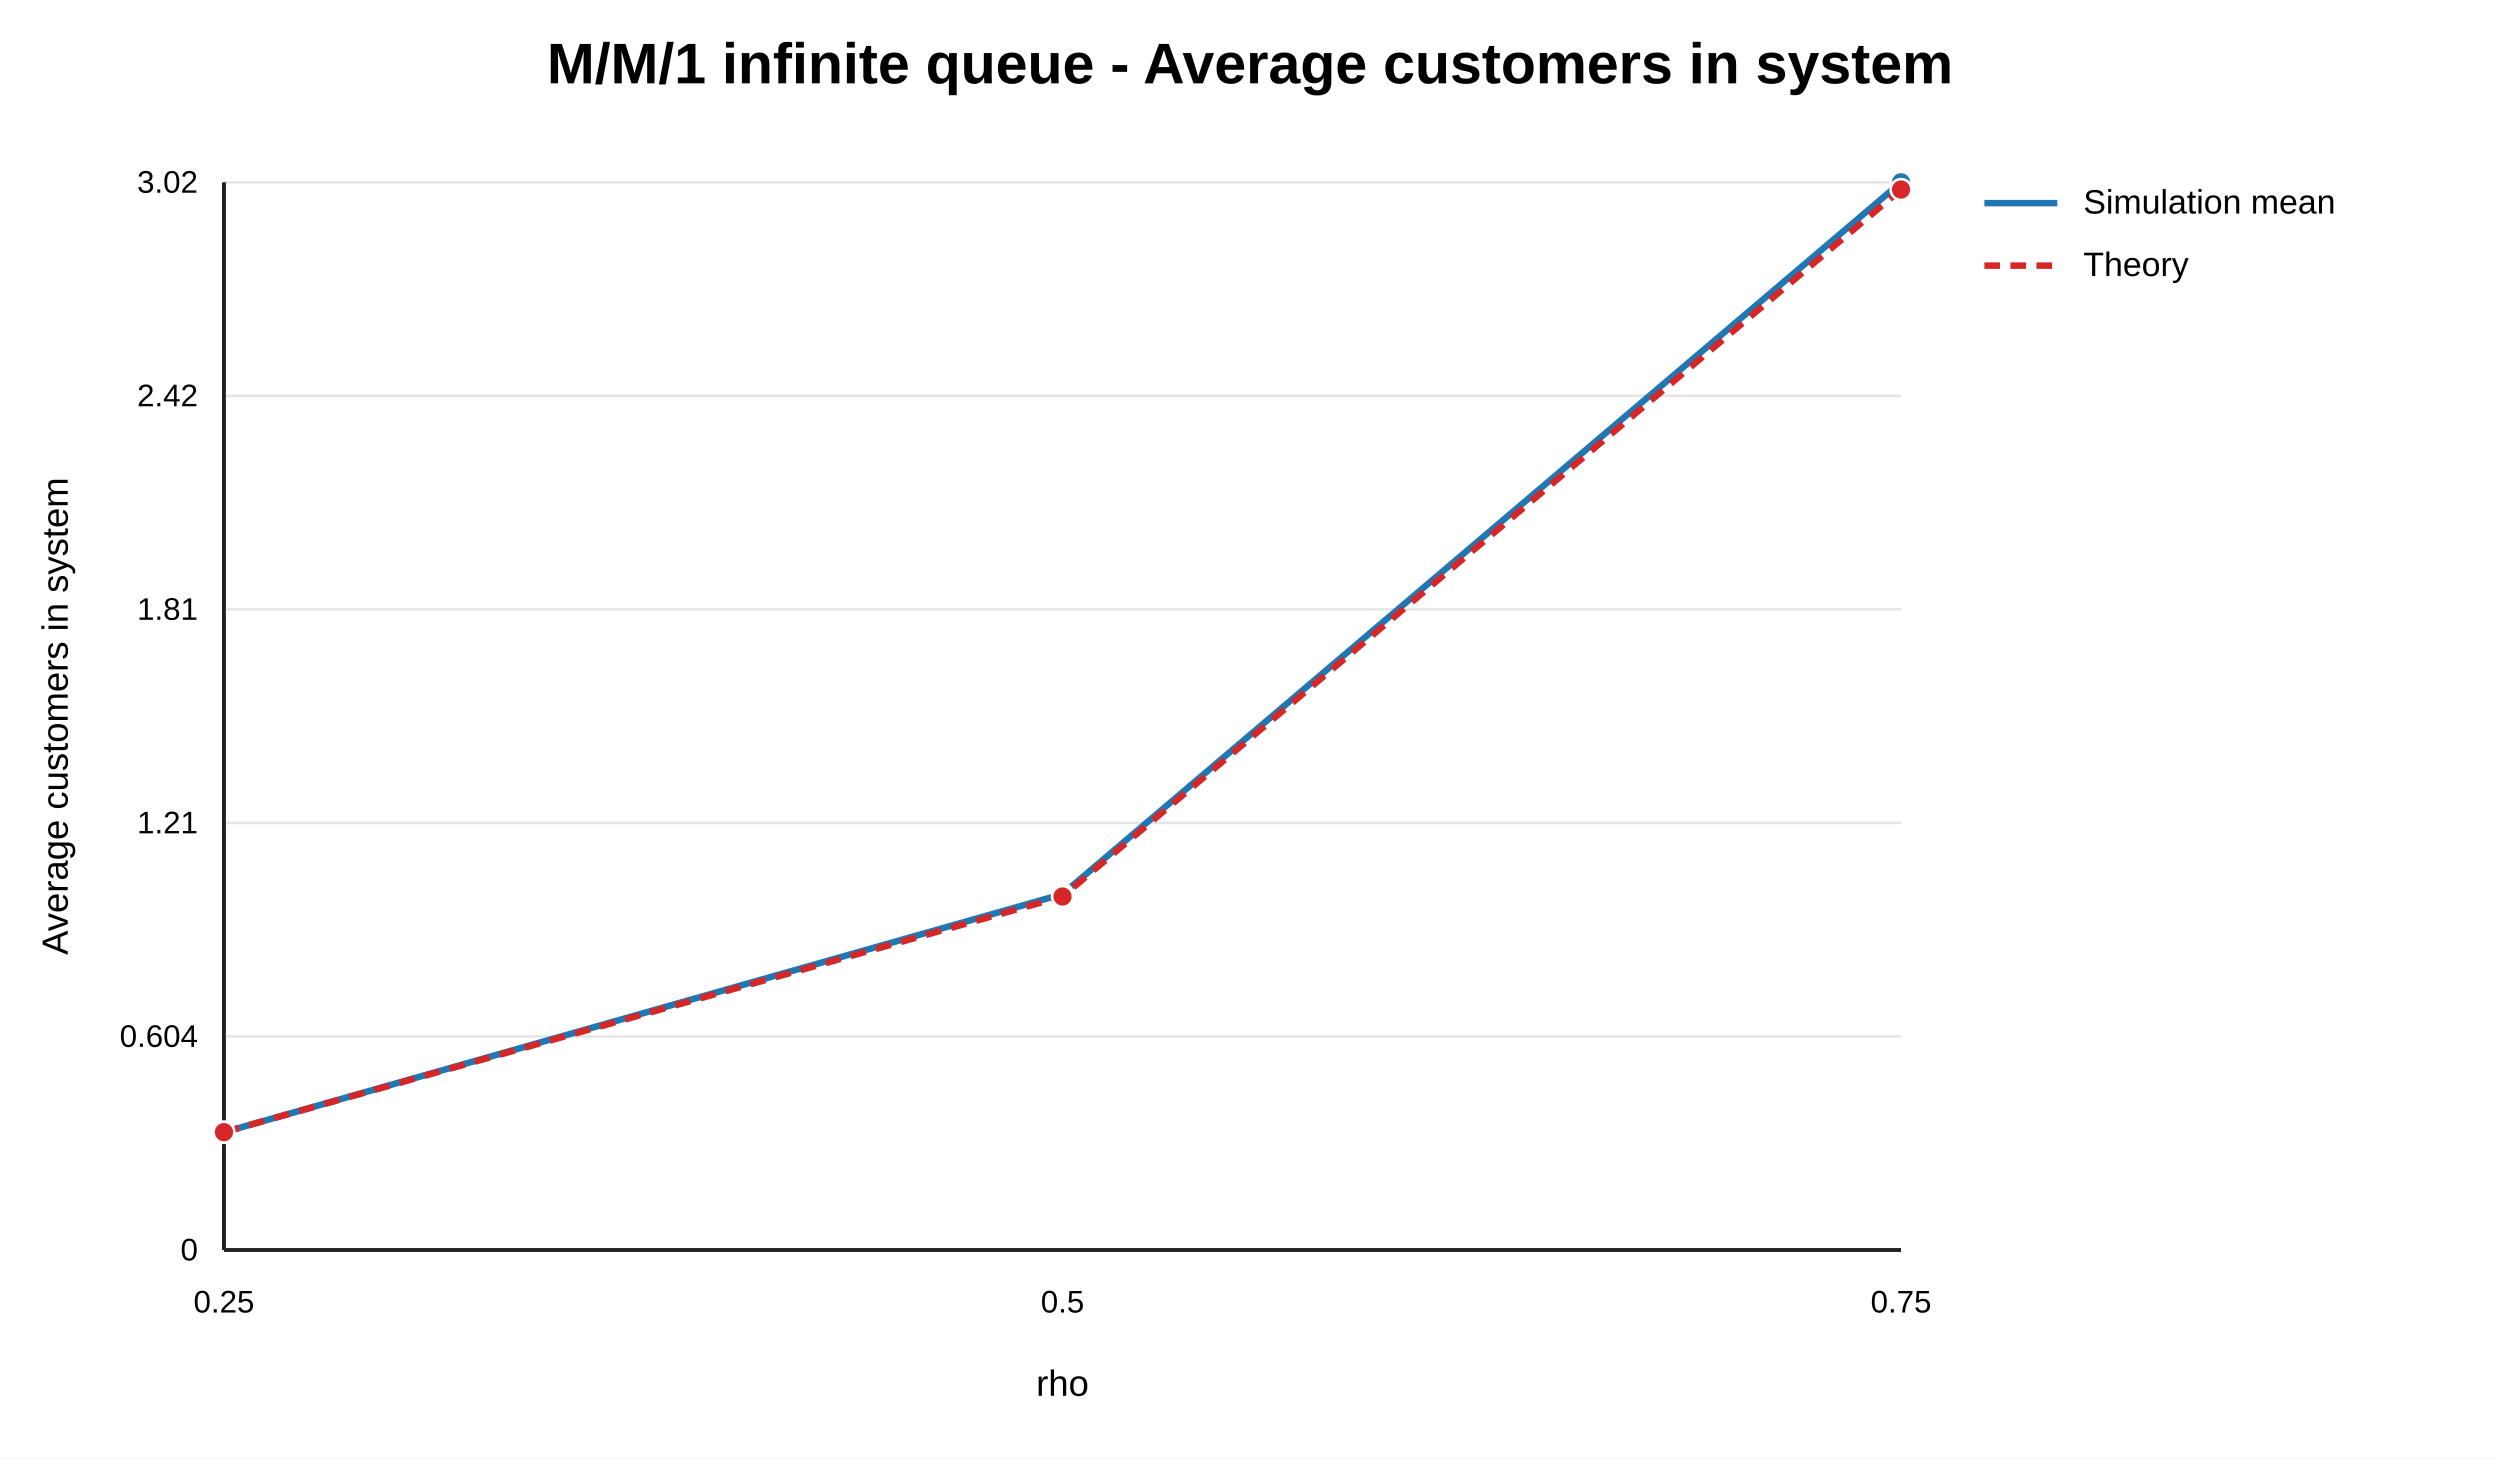
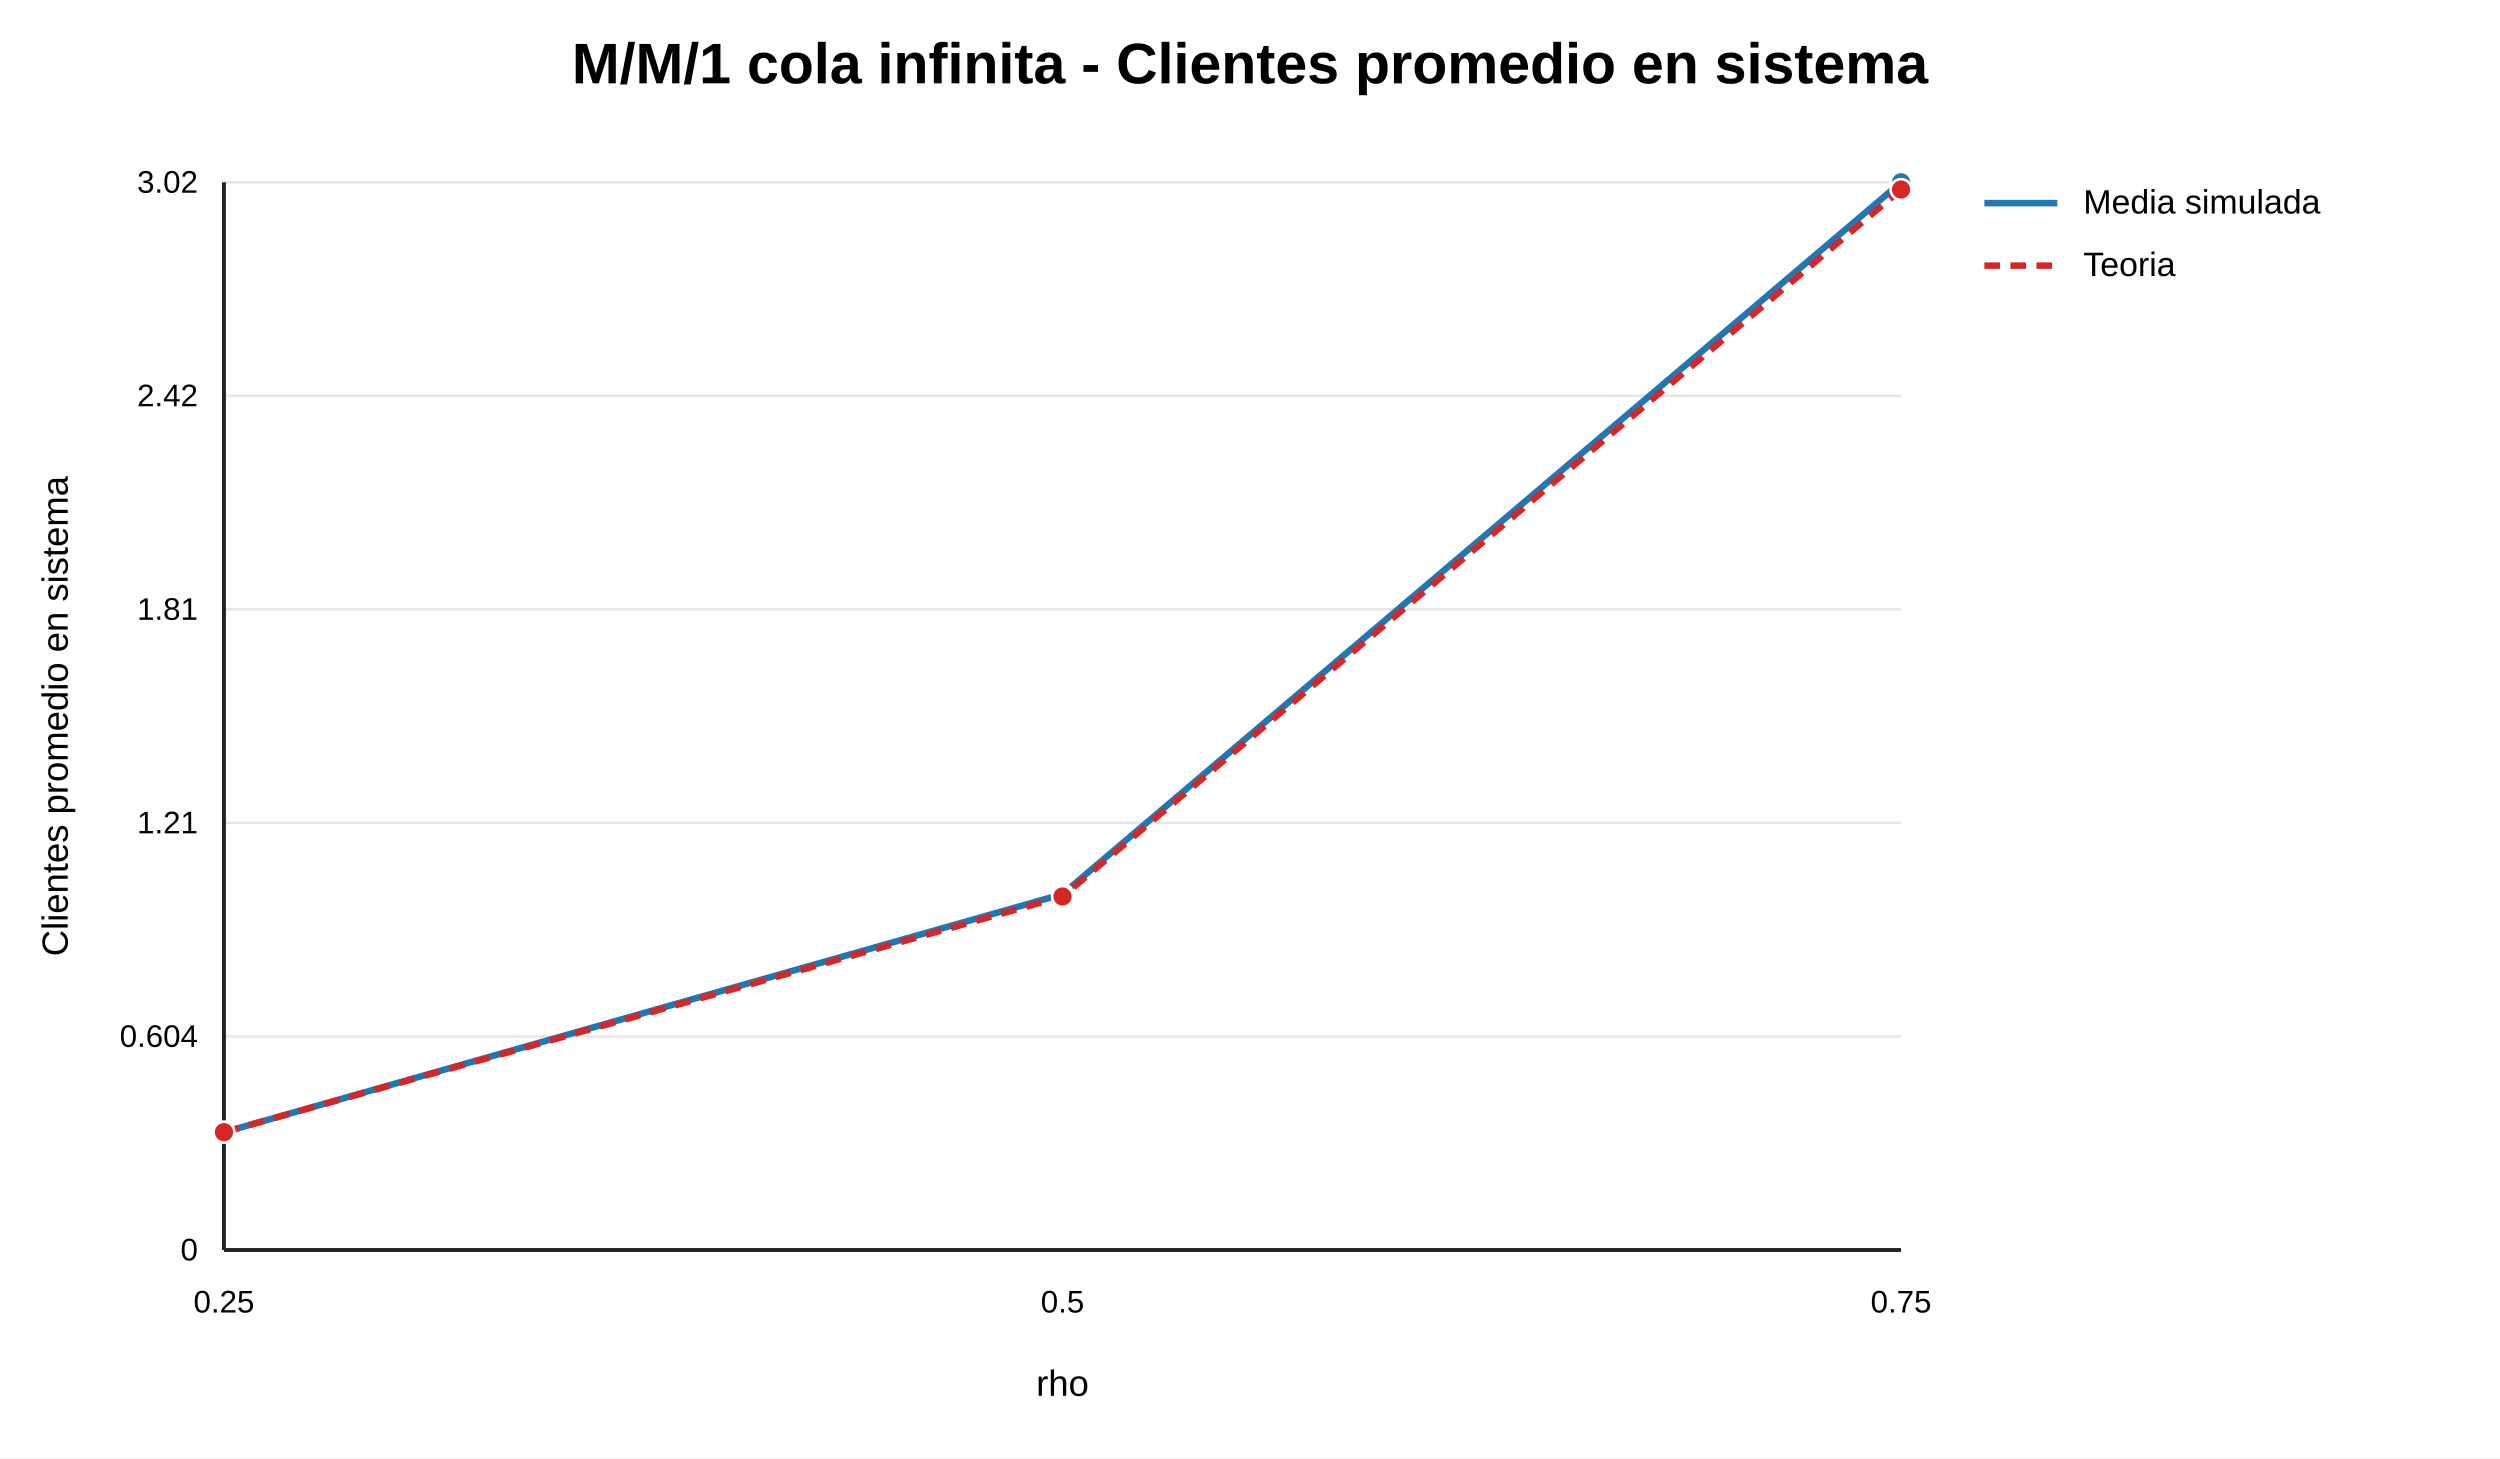
<svg xmlns="http://www.w3.org/2000/svg" width="960" height="560" viewBox="0 0 960 560">
  <rect width="100%" height="100%" fill="#ffffff" />
-   <text x="480.0" y="32" text-anchor="middle" font-family="Arial" font-size="22" font-weight="700">M/M/1 infinite queue - Average customers in system</text>
+   <text x="480.0" y="32" text-anchor="middle" font-family="Arial" font-size="22" font-weight="700">M/M/1 cola infinita - Clientes promedio en sistema</text>
  <line x1="86" y1="480.00" x2="730" y2="480.00" stroke="#e6e6e6" stroke-width="1" />
  <text x="76" y="484.00" text-anchor="end" font-family="Arial" font-size="12">0</text>
  <line x1="86" y1="398.00" x2="730" y2="398.00" stroke="#e6e6e6" stroke-width="1" />
  <text x="76" y="402.00" text-anchor="end" font-family="Arial" font-size="12">0.604</text>
  <line x1="86" y1="316.00" x2="730" y2="316.00" stroke="#e6e6e6" stroke-width="1" />
  <text x="76" y="320.00" text-anchor="end" font-family="Arial" font-size="12">1.21</text>
  <line x1="86" y1="234.00" x2="730" y2="234.00" stroke="#e6e6e6" stroke-width="1" />
  <text x="76" y="238.00" text-anchor="end" font-family="Arial" font-size="12">1.81</text>
  <line x1="86" y1="152.00" x2="730" y2="152.00" stroke="#e6e6e6" stroke-width="1" />
  <text x="76" y="156.00" text-anchor="end" font-family="Arial" font-size="12">2.42</text>
  <line x1="86" y1="70.00" x2="730" y2="70.00" stroke="#e6e6e6" stroke-width="1" />
  <text x="76" y="74.00" text-anchor="end" font-family="Arial" font-size="12">3.02</text>
  <line x1="86" y1="480" x2="730" y2="480" stroke="#222" stroke-width="1.5" />
  <line x1="86" y1="70" x2="86" y2="480" stroke="#222" stroke-width="1.5" />
  <text x="86.00" y="504" text-anchor="middle" font-family="Arial" font-size="12">0.25</text>
  <text x="408.00" y="504" text-anchor="middle" font-family="Arial" font-size="12">0.5</text>
  <text x="730.00" y="504" text-anchor="middle" font-family="Arial" font-size="12">0.75</text>
  <text x="408.0" y="536" text-anchor="middle" font-family="Arial" font-size="14">rho</text>
-   <text x="26" y="275.0" text-anchor="middle" font-family="Arial" font-size="14" transform="rotate(-90 26 275.0)">Average customers in system</text>
+   <text x="26" y="275.0" text-anchor="middle" font-family="Arial" font-size="14" transform="rotate(-90 26 275.0)">Clientes promedio en sistema</text>
  <polyline points="86.00,434.77 408.00,343.34 730.00,70.00" fill="none" stroke="#1f77b4" stroke-width="2.5" />
  <circle cx="86.00" cy="434.77" r="4" fill="#1f77b4" stroke="#fff" stroke-width="1" />
  <circle cx="408.00" cy="343.34" r="4" fill="#1f77b4" stroke="#fff" stroke-width="1" />
  <circle cx="730.00" cy="70.00" r="4" fill="#1f77b4" stroke="#fff" stroke-width="1" />
  <polyline points="86.00,434.75 408.00,344.26 730.00,72.78" fill="none" stroke="#d62728" stroke-width="2.5" stroke-dasharray="6 4" />
  <circle cx="86.00" cy="434.75" r="4" fill="#d62728" stroke="#fff" stroke-width="1" />
  <circle cx="408.00" cy="344.26" r="4" fill="#d62728" stroke="#fff" stroke-width="1" />
  <circle cx="730.00" cy="72.78" r="4" fill="#d62728" stroke="#fff" stroke-width="1" />
  <line x1="762" y1="78" x2="790" y2="78" stroke="#1f77b4" stroke-width="2.5" />
-   <text x="800" y="82" font-family="Arial" font-size="13">Simulation mean</text>
+   <text x="800" y="82" font-family="Arial" font-size="13">Media simulada</text>
  <line x1="762" y1="102" x2="790" y2="102" stroke="#d62728" stroke-width="2.5" stroke-dasharray="6 4" />
-   <text x="800" y="106" font-family="Arial" font-size="13">Theory</text>
+   <text x="800" y="106" font-family="Arial" font-size="13">Teoria</text>
</svg>
